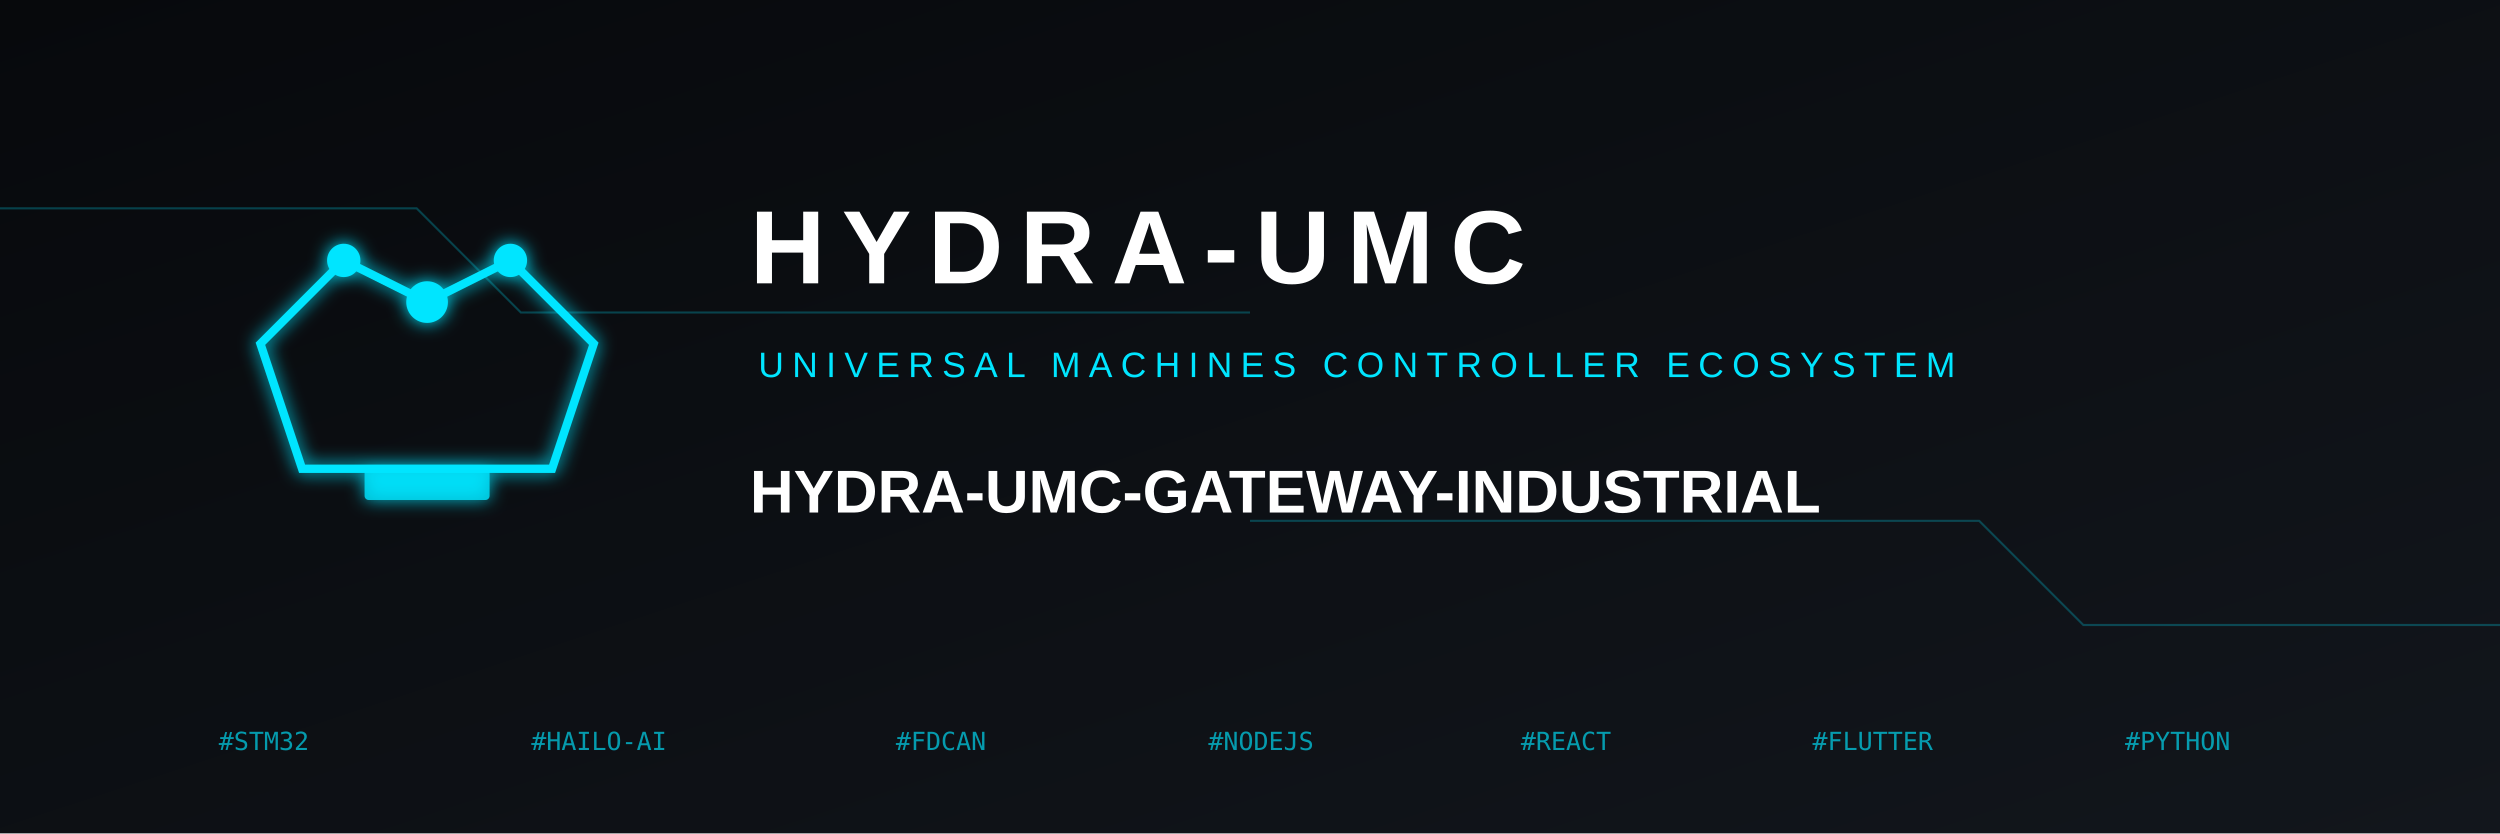
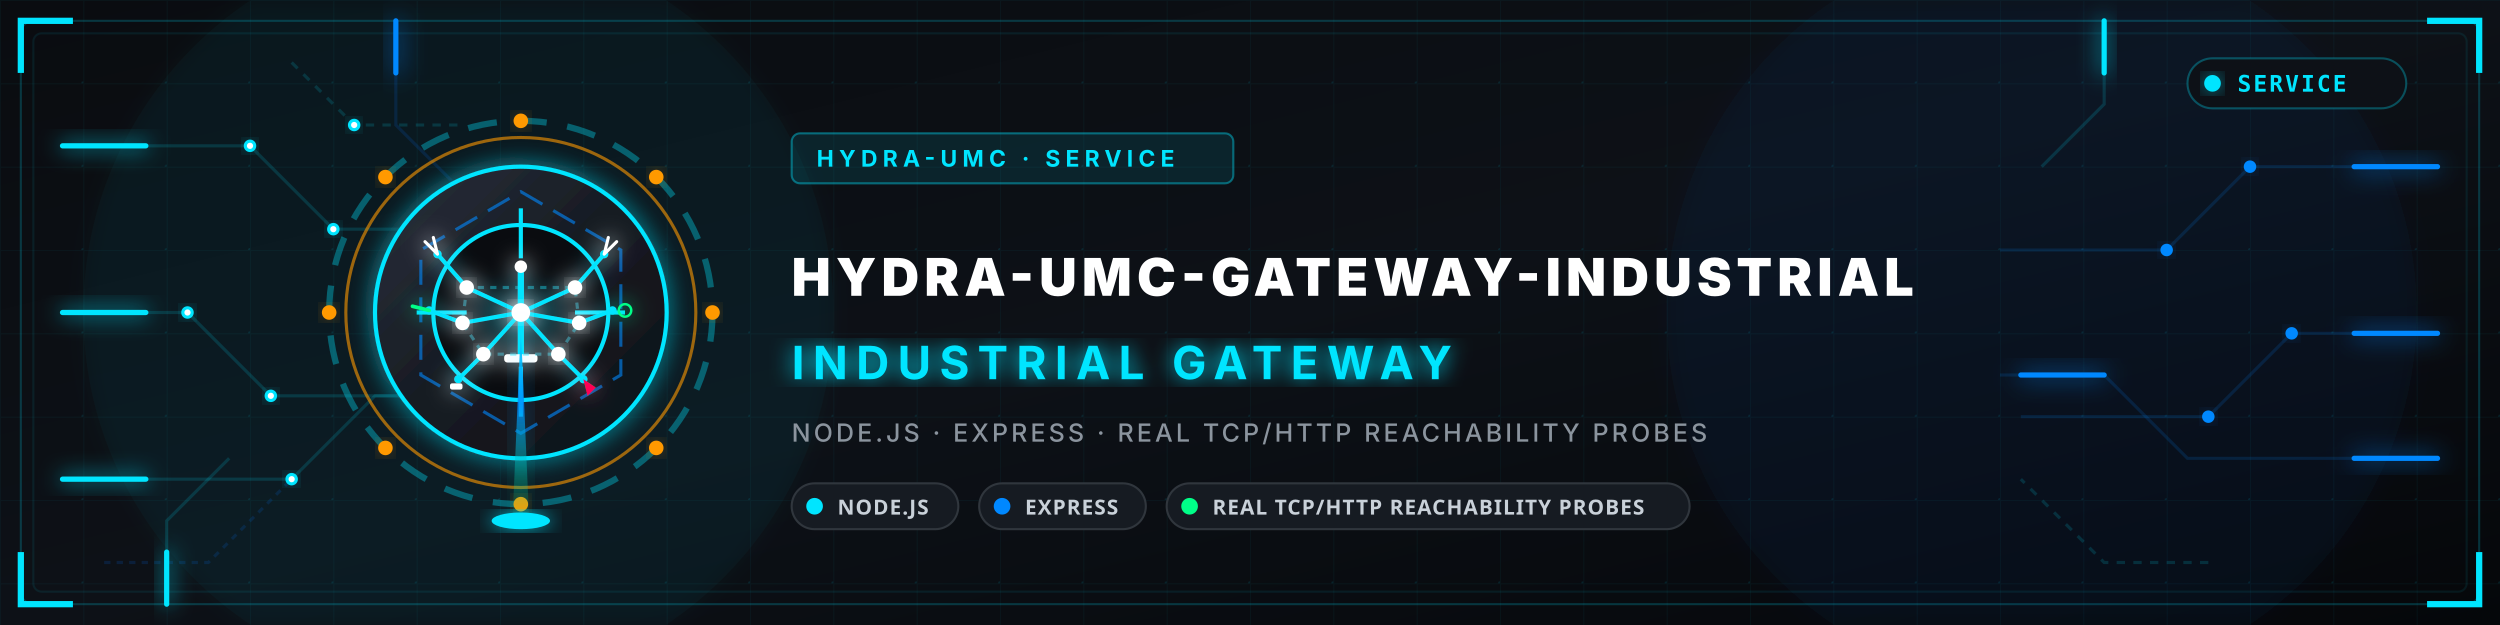
- <svg xmlns="http://www.w3.org/2000/svg" viewBox="0 0 1200 400" role="img" aria-labelledby="title desc">
+ <svg xmlns="http://www.w3.org/2000/svg" viewBox="0 0 1200 300" width="100%" height="100%">
  <defs>
-     <linearGradient id="bg" x1="0%" y1="0%" x2="100%" y2="100%">
-       <stop stop-color="#07090C" />
-       <stop offset="1" stop-color="#12161C" />
-     </linearGradient>
-     <filter id="g">
-       <feGaussianBlur stdDeviation="4" result="b" />
+     <linearGradient id="bgGlow" x1="0%" y1="0%" x2="100%" y2="100%">
+       <stop offset="0%" stop-color="#0A0C10" />
+       <stop offset="50%" stop-color="#0D1117" />
+       <stop offset="100%" stop-color="#05070A" />
+     </linearGradient>
+     <linearGradient id="cyanGlow" x1="0%" y1="0%" x2="100%" y2="0%">
+       <stop offset="0%" stop-color="#00E5FF" stop-opacity="0.8" />
+       <stop offset="100%" stop-color="#0088FF" stop-opacity="0.9" />
+     </linearGradient>
+     <linearGradient id="hydraCyanGlow" x1="0%" y1="0%" x2="100%" y2="100%">
+       <stop offset="0%" stop-color="#00F0FF" />
+       <stop offset="100%" stop-color="#0077FF" />
+     </linearGradient>
+     <linearGradient id="laserBeam" x1="0%" y1="0%" x2="0%" y2="100%">
+       <stop offset="0%" stop-color="#00E5FF" stop-opacity="1" />
+       <stop offset="40%" stop-color="#0088FF" stop-opacity="0.8" />
+       <stop offset="100%" stop-color="#00FF88" stop-opacity="0" />
+     </linearGradient>
+     <linearGradient id="metalGradient" x1="0%" y1="0%" x2="100%" y2="100%">
+       <stop offset="0%" stop-color="#2A303C" />
+       <stop offset="50%" stop-color="#161B22" />
+       <stop offset="100%" stop-color="#0D1117" />
+     </linearGradient>
+     <filter id="glowCyan" x="-20%" y="-20%" width="140%" height="140%">
+       <feGaussianBlur stdDeviation="5" result="blur" />
      <feMerge>
-         <feMergeNode in="b" />
+         <feMergeNode in="blur" />
        <feMergeNode in="SourceGraphic" />
      </feMerge>
    </filter>
+     <filter id="glowBlue" x="-20%" y="-20%" width="140%" height="140%">
+       <feGaussianBlur stdDeviation="6" result="blur" />
+       <feMerge>
+         <feMergeNode in="blur" />
+         <feMergeNode in="SourceGraphic" />
+       </feMerge>
+     </filter>
+     <filter id="glowBeam" x="-30%" y="-30%" width="160%" height="160%">
+       <feGaussianBlur stdDeviation="8" result="blur" />
+       <feMerge>
+         <feMergeNode in="blur" />
+         <feMergeNode in="SourceGraphic" />
+       </feMerge>
+     </filter>
+     <pattern id="cyberGrid" width="40" height="40" patternUnits="userSpaceOnUse">
+       <path d="M 40 0 L 0 0 0 40" fill="none" stroke="#00E5FF" stroke-opacity="0.04" stroke-width="1" />
+       <circle cx="40" cy="40" r="1" fill="#00E5FF" fill-opacity="0.1" />
+     </pattern>
+     <g id="pcbNode">
+       <circle cx="0" cy="0" r="3" fill="#00E5FF" filter="url(#glowCyan)" />
+       <circle cx="0" cy="0" r="1.5" fill="#FFFFFF" />
+     </g>
  </defs>
-   <rect width="1200" height="400" fill="url(#bg)" />
-   <g fill="none" stroke="#00E5FF" stroke-width="1" opacity=".25">
-     <path d="M0 100H200L250 150H600" />
-     <path d="M1200 300H1000L950 250H600" />
-   </g>
-   <g transform="translate(205 185)" filter="url(#g)">
-     <path d="M-60,40 -80,-20 -40,-60 0,-40 40,-60 80,-20 60,40Z" fill="none" stroke="#00E5FF" stroke-width="4" />
-     <circle cy="-40" r="10" fill="#00E5FF" />
-     <circle cx="-40" cy="-60" r="8" fill="#00E5FF" />
-     <circle cx="40" cy="-60" r="8" fill="#00E5FF" />
-     <rect x="-30" y="40" width="60" height="15" rx="2" fill="#00E5FF" opacity=".8" />
-   </g>
-   <text x="360" y="136" font-family="Arial,sans-serif" font-size="50" font-weight="bold" fill="#FFF" letter-spacing="8">HYDRA-UMC</text>
-   <text x="364" y="181" font-family="Arial,sans-serif" font-size="17" fill="#00E5FF" letter-spacing="4">UNIVERSAL MACHINES CONTROLLER ECOSYSTEM</text>
-   <text x="360" y="246" font-family="Arial,sans-serif" font-size="29" font-weight="bold" fill="#FFF">HYDRA-UMC-GATEWAY-INDUSTRIAL</text>
-   <g font-family="monospace" font-size="12" fill="#00E5FF" opacity=".65">
-     <text x="105" y="360">#STM32</text>
-     <text x="255" y="360">#HAILO-AI</text>
-     <text x="430" y="360">#FDCAN</text>
-     <text x="580" y="360">#NODEJS</text>
-     <text x="730" y="360">#REACT</text>
-     <text x="870" y="360">#FLUTTER</text>
-     <text x="1020" y="360">#PYTHON</text>
+   <rect width="1200" height="300" fill="url(#bgGlow)" />
+   <rect width="1200" height="300" fill="url(#cyberGrid)" />
+   <circle cx="220" cy="150" r="180" fill="#00E5FF" fill-opacity="0.03" filter="url(#glowCyan)">
+     <animate attributeName="fill-opacity" values="0.02;0.05;0.02" dur="6s" repeatCount="indefinite" />
+   </circle>
+   <circle cx="980" cy="150" r="180" fill="#0077FF" fill-opacity="0.03" filter="url(#glowBlue)">
+     <animate attributeName="fill-opacity" values="0.02;0.05;0.02" dur="6s" repeatCount="indefinite" />
+   </circle>
+   <rect x="10" y="10" width="1180" height="280" fill="none" stroke="#00E5FF" stroke-opacity="0.2" stroke-width="1" rx="6" />
+   <rect x="16" y="16" width="1168" height="268" fill="none" stroke="#00E5FF" stroke-opacity="0.08" stroke-width="1" rx="4" />
+   <path d="M 10 35 L 10 10 L 35 10" fill="none" stroke="#00E5FF" stroke-width="3">
+     <animate attributeName="stroke-opacity" values="0.6;1;0.6" dur="3s" repeatCount="indefinite" />
+   </path>
+   <path d="M 1190 35 L 1190 10 L 1165 10" fill="none" stroke="#00E5FF" stroke-width="3">
+     <animate attributeName="stroke-opacity" values="0.6;1;0.6" dur="3s" repeatCount="indefinite" />
+   </path>
+   <path d="M 10 265 L 10 290 L 35 290" fill="none" stroke="#00E5FF" stroke-width="3">
+     <animate attributeName="stroke-opacity" values="0.6;1;0.6" dur="3s" repeatCount="indefinite" />
+   </path>
+   <path d="M 1190 265 L 1190 290 L 1165 290" fill="none" stroke="#00E5FF" stroke-width="3">
+     <animate attributeName="stroke-opacity" values="0.6;1;0.6" dur="3s" repeatCount="indefinite" />
+   </path>
+   <g stroke="#00E5FF" stroke-opacity="0.15" stroke-width="1.5" fill="none">
+     <path d="M 30 70 L 120 70 L 160 110 L 240 110" />
+     <path d="M 30 150 L 90 150 L 130 190 L 220 190" />
+     <path d="M 30 230 L 140 230 L 180 190 L 210 190" />
+     <path d="M 80 290 L 80 250 L 110 220" />
+     <path d="M 190 10 L 190 60 L 220 90" stroke="#0077FF" stroke-opacity="0.15" />
+     <path d="M 140 30 L 170 60 L 220 60" stroke-dasharray="4,4" />
+     <path d="M 50 270 L 100 270 L 140 230" stroke="#0077FF" stroke-opacity="0.15" stroke-dasharray="3,3" />
+   </g>
+   <g fill="none" stroke-linecap="round" stroke-linejoin="round">
+     <path d="M 30 70 L 120 70 L 160 110 L 240 110" stroke="#00E5FF" stroke-width="2.5" stroke-dasharray="40, 240" filter="url(#glowCyan)">
+       <animate attributeName="stroke-dashoffset" values="280;0" dur="3s" repeatCount="indefinite" />
+     </path>
+     <path d="M 30 150 L 90 150 L 130 190 L 220 190" stroke="#00E5FF" stroke-width="2.5" stroke-dasharray="40, 220" filter="url(#glowCyan)">
+       <animate attributeName="stroke-dashoffset" values="260;0" dur="3.5s" repeatCount="indefinite" />
+     </path>
+     <path d="M 30 230 L 140 230 L 180 190 L 210 190" stroke="#00E5FF" stroke-width="2.5" stroke-dasharray="40, 230" filter="url(#glowCyan)">
+       <animate attributeName="stroke-dashoffset" values="270;0" dur="3.2s" repeatCount="indefinite" />
+     </path>
+     <path d="M 80 290 L 80 250 L 110 220" stroke="#00E5FF" stroke-width="2.5" stroke-dasharray="25, 100" filter="url(#glowCyan)">
+       <animate attributeName="stroke-dashoffset" values="125;0" dur="2.5s" repeatCount="indefinite" />
+     </path>
+     <path d="M 190 10 L 190 60 L 220 90" stroke="#0088FF" stroke-width="2.5" stroke-dasharray="25, 90" filter="url(#glowBlue)">
+       <animate attributeName="stroke-dashoffset" values="115;0" dur="2.8s" repeatCount="indefinite" />
+     </path>
+   </g>
+   <use href="#pcbNode" x="120" y="70" />
+   <use href="#pcbNode" x="160" y="110" />
+   <use href="#pcbNode" x="90" y="150" />
+   <use href="#pcbNode" x="130" y="190" />
+   <use href="#pcbNode" x="140" y="230" />
+   <use href="#pcbNode" x="170" y="60" />
+   <g stroke="#0088FF" stroke-opacity="0.15" stroke-width="1.5" fill="none">
+     <path d="M 1170 80 L 1080 80 L 1040 120 L 960 120" />
+     <path d="M 1170 160 L 1100 160 L 1060 200 L 970 200" />
+     <path d="M 1170 220 L 1050 220 L 1010 180 M 1010 180 L 960 180" />
+     <path d="M 1010 10 L 1010 50 L 980 80" stroke="#00E5FF" stroke-opacity="0.15" />
+     <path d="M 1060 270 L 1010 270 L 970 230" stroke="#00E5FF" stroke-opacity="0.15" stroke-dasharray="4,4" />
+   </g>
+   <g fill="none" stroke-linecap="round" stroke-linejoin="round">
+     <path d="M 1170 80 L 1080 80 L 1040 120 L 960 120" stroke="#0088FF" stroke-width="2.5" stroke-dasharray="40, 230" filter="url(#glowBlue)">
+       <animate attributeName="stroke-dashoffset" values="0;270" dur="3.5s" repeatCount="indefinite" />
+     </path>
+     <path d="M 1170 160 L 1100 160 L 1060 200 L 970 200" stroke="#0088FF" stroke-width="2.5" stroke-dasharray="40, 240" filter="url(#glowBlue)">
+       <animate attributeName="stroke-dashoffset" values="0;280" dur="3.8s" repeatCount="indefinite" />
+     </path>
+     <path d="M 1170 220 L 1050 220 L 1010 180 M 1010 180 L 960 180" stroke="#0088FF" stroke-width="2.5" stroke-dasharray="40, 250" filter="url(#glowBlue)">
+       <animate attributeName="stroke-dashoffset" values="0;290" dur="4s" repeatCount="indefinite" />
+     </path>
+     <path d="M 1010 10 L 1010 50 L 980 80" stroke="#00E5FF" stroke-width="2.5" stroke-dasharray="25, 95" filter="url(#glowCyan)">
+       <animate attributeName="stroke-dashoffset" values="0;120" dur="2.6s" repeatCount="indefinite" />
+     </path>
+   </g>
+   <circle cx="1080" cy="80" r="3" fill="#0088FF" filter="url(#glowBlue)" />
+   <circle cx="1040" cy="120" r="3" fill="#0088FF" filter="url(#glowBlue)" />
+   <circle cx="1100" cy="160" r="3" fill="#0088FF" filter="url(#glowBlue)" />
+   <circle cx="1060" cy="200" r="3" fill="#0088FF" filter="url(#glowBlue)" />
+   <g transform="translate(250, 150)">
+     <g>
+       <circle cx="0" cy="0" r="92" fill="none" stroke="#00E5FF" stroke-opacity="0.35" stroke-width="3" stroke-dasharray="14,10" />
+       <circle cx="0" cy="0" r="84" fill="none" stroke="#FF9900" stroke-opacity="0.6" stroke-width="1.5" />
+       <circle cx="92" cy="0" r="3.5" fill="#FF9900" filter="url(#glowBlue)" />
+       <circle cx="65" cy="65" r="3.5" fill="#FF9900" filter="url(#glowBlue)" />
+       <circle cx="0" cy="92" r="3.5" fill="#FF9900" filter="url(#glowBlue)" />
+       <circle cx="-65" cy="65" r="3.5" fill="#FF9900" filter="url(#glowBlue)" />
+       <circle cx="-92" cy="0" r="3.5" fill="#FF9900" filter="url(#glowBlue)" />
+       <circle cx="-65" cy="-65" r="3.5" fill="#FF9900" filter="url(#glowBlue)" />
+       <circle cx="0" cy="-92" r="3.5" fill="#FF9900" filter="url(#glowBlue)" />
+       <circle cx="65" cy="-65" r="3.5" fill="#FF9900" filter="url(#glowBlue)" />
+       <animateTransform attributeName="transform" type="rotate" from="0 0 0" to="360 0 0" dur="25s" repeatCount="indefinite" />
+     </g>
+     <circle cx="0" cy="0" r="70" fill="url(#metalGradient)" stroke="#00E5FF" stroke-width="2" filter="url(#glowCyan)" />
+     <g>
+       <polygon points="0,-58 48,-30 48,30 0,58 -48,30 -48,-30" fill="none" stroke="#0088FF" stroke-width="1.5" stroke-dasharray="12,6" opacity="0.6" />
+       <animateTransform attributeName="transform" type="rotate" from="360 0 0" to="0 0 0" dur="18s" repeatCount="indefinite" />
+     </g>
+     <circle cx="0" cy="0" r="42" fill="#0A0C10" stroke="#00E5FF" stroke-width="2" />
+     <line x1="-50" y1="0" x2="-26" y2="0" stroke="#00E5FF" stroke-width="2" />
+     <line x1="26" y1="0" x2="50" y2="0" stroke="#00E5FF" stroke-width="2" />
+     <line x1="0" y1="-50" x2="0" y2="-26" stroke="#00E5FF" stroke-width="2" />
+     <line x1="0" y1="26" x2="0" y2="50" stroke="#00E5FF" stroke-width="2" />
+     <g id="hydra8ArmSystem" filter="url(#glowCyan)">
+       <line x1="0" y1="0" x2="0" y2="22" stroke="#00E5FF" stroke-width="3" stroke-linecap="round" />
+       <rect x="-8" y="20" width="16" height="4" rx="1.5" fill="#FFFFFF" />
+       <line x1="0" y1="0" x2="0" y2="-22" stroke="#00E5FF" stroke-width="3" stroke-linecap="round" />
+       <circle cx="0" cy="-22" r="3" fill="#FFFFFF" />
+       <path d="M -26 -12 L -28 5 L -18 20 L 18 20 L 28 5 L 26 -12 Z" fill="none" stroke="#00E5FF" stroke-width="1.5" stroke-dasharray="3,3" opacity="0.4" />
+       <path d="M 0 0 L -26 -12 M 0 0 L -28 5 M 0 0 L -18 20 M 0 0 L 18 20 M 0 0 L 28 5 M 0 0 L 26 -12" stroke="#00E5FF" stroke-width="2" stroke-linecap="round" />
+       <g transform="translate(-26, -12)">
+         <g>
+           <animateTransform attributeName="transform" type="rotate" values="-25;15;-25" dur="3.4s" repeatCount="indefinite" />
+           <line x1="0" y1="0" x2="-14" y2="-16" stroke="#00E5FF" stroke-width="2" stroke-linecap="round" />
+           <circle cx="-14" cy="-16" r="2" fill="#00E5FF" />
+           <g transform="translate(-14, -16)">
+             <animateTransform attributeName="transform" type="rotate" values="30;-20;30" dur="3.4s" repeatCount="indefinite" />
+             <path d="M 0 0 L -6 -6 M 0 0 L -2 -8" stroke="#FFFFFF" stroke-width="1.5" stroke-linecap="round" />
+           </g>
+         </g>
+       </g>
+       <g transform="translate(-28, 5)">
+         <g>
+           <animateTransform attributeName="transform" type="rotate" values="-18;22;-18" dur="4.0s" repeatCount="indefinite" />
+           <line x1="0" y1="0" x2="-16" y2="-6" stroke="#00E5FF" stroke-width="2" stroke-linecap="round" />
+           <circle cx="-16" cy="-6" r="2" fill="#00E5FF" />
+           <g transform="translate(-16, -6)">
+             <animateTransform attributeName="transform" type="rotate" values="-25;25;-25" dur="4.0s" repeatCount="indefinite" />
+             <line x1="0" y1="0" x2="-8" y2="-2" stroke="#00FF88" stroke-width="1.8" stroke-linecap="round" />
+           </g>
+         </g>
+       </g>
+       <g transform="translate(-18, 20)">
+         <g>
+           <animateTransform attributeName="transform" type="rotate" values="-15;20;-15" dur="4.5s" repeatCount="indefinite" />
+           <line x1="0" y1="0" x2="-12" y2="12" stroke="#00E5FF" stroke-width="2" stroke-linecap="round" />
+           <circle cx="-12" cy="12" r="2" fill="#00E5FF" />
+           <g transform="translate(-12, 12)">
+             <animateTransform attributeName="transform" type="rotate" values="20;-15;20" dur="4.5s" repeatCount="indefinite" />
+             <rect x="-4" y="2" width="6" height="3" rx="1" fill="#FFFFFF" />
+           </g>
+         </g>
+       </g>
+       <g transform="translate(18, 20)">
+         <g>
+           <animateTransform attributeName="transform" type="rotate" values="15;-20;15" dur="4.2s" repeatCount="indefinite" />
+           <line x1="0" y1="0" x2="12" y2="12" stroke="#00E5FF" stroke-width="2" stroke-linecap="round" />
+           <circle cx="12" cy="12" r="2" fill="#00E5FF" />
+           <g transform="translate(12, 12)">
+             <animateTransform attributeName="transform" type="rotate" values="-20;15;-20" dur="4.2s" repeatCount="indefinite" />
+             <polygon points="0,0 6,4 2,8" fill="#FF0055" />
+           </g>
+         </g>
+       </g>
+       <g transform="translate(28, 5)">
+         <g>
+           <animateTransform attributeName="transform" type="rotate" values="22;-18;22" dur="3.8s" repeatCount="indefinite" />
+           <line x1="0" y1="0" x2="16" y2="-6" stroke="#00E5FF" stroke-width="2" stroke-linecap="round" />
+           <circle cx="16" cy="-6" r="2" fill="#00E5FF" />
+           <g transform="translate(16, -6)">
+             <animateTransform attributeName="transform" type="rotate" values="20;-20;20" dur="3.8s" repeatCount="indefinite" />
+             <circle cx="6" cy="0" r="3" fill="none" stroke="#00FF88" stroke-width="1.2" />
+           </g>
+         </g>
+       </g>
+       <g transform="translate(26, -12)">
+         <g>
+           <animateTransform attributeName="transform" type="rotate" values="25;-15;25" dur="3.2s" repeatCount="indefinite" />
+           <line x1="0" y1="0" x2="14" y2="-16" stroke="#00E5FF" stroke-width="2" stroke-linecap="round" />
+           <circle cx="14" cy="-16" r="2" fill="#00E5FF" />
+           <g transform="translate(14, -16)">
+             <animateTransform attributeName="transform" type="rotate" values="-30;20;-30" dur="3.2s" repeatCount="indefinite" />
+             <path d="M 0 0 L 6 -6 M 0 0 L 2 -8" stroke="#FFFFFF" stroke-width="1.5" stroke-linecap="round" />
+           </g>
+         </g>
+       </g>
+       <circle cx="0" cy="0" r="4.5" fill="#FFFFFF" filter="url(#glowCyan)" />
+       <circle cx="-26" cy="-12" r="3.5" fill="#FFFFFF" filter="url(#glowCyan)" />
+       <circle cx="-28" cy="5" r="3.5" fill="#FFFFFF" filter="url(#glowCyan)" />
+       <circle cx="-18" cy="20" r="3.5" fill="#FFFFFF" filter="url(#glowCyan)" />
+       <circle cx="18" cy="20" r="3.5" fill="#FFFFFF" filter="url(#glowCyan)" />
+       <circle cx="28" cy="5" r="3.5" fill="#FFFFFF" filter="url(#glowCyan)" />
+       <circle cx="26" cy="-12" r="3.5" fill="#FFFFFF" filter="url(#glowCyan)" />
+     </g>
+   </g>
+   <path d="M 250 157 L 246 250 L 254 250 Z" fill="url(#laserBeam)" filter="url(#glowBeam)">
+     <animate attributeName="opacity" values="0.3;1;0.3" dur="1.2s" repeatCount="indefinite" />
+   </path>
+   <ellipse cx="250" cy="250" rx="14" ry="4" fill="#00E5FF" filter="url(#glowCyan)">
+     <animate attributeName="rx" values="10;18;10" dur="1.2s" repeatCount="indefinite" />
+     <animate attributeName="opacity" values="0.4;1;0.4" dur="1.2s" repeatCount="indefinite" />
+   </ellipse>
+   <g transform="translate(380, 0)">
+     <g transform="translate(0, 82)">
+       <rect x="0" y="-18" width="212" height="24" rx="4" fill="#00E5FF" fill-opacity="0.1" stroke="#00E5FF" stroke-opacity="0.4" stroke-width="1">
+         <animate attributeName="stroke-opacity" values="0.3;0.8;0.3" dur="4s" repeatCount="indefinite" />
+       </rect>
+       <text x="12" y="-2" font-family="'Inter', 'Segoe UI', 'Roboto', sans-serif" font-weight="700" font-size="11" fill="#00E5FF" letter-spacing="2.5">HYDRA-UMC · SERVICE</text>
+     </g>
+     <text x="0" y="142" font-family="'Inter', 'Segoe UI', 'Roboto', sans-serif" font-weight="900" font-size="25" fill="#FFFFFF" letter-spacing="2.5">HYDRA-UMC-GATEWAY-INDUSTRIAL</text>
+     <text x="0" y="182" font-family="'Inter', 'Segoe UI', 'Roboto', sans-serif" font-weight="700" font-size="22" fill="#00E5FF" letter-spacing="4" filter="url(#glowCyan)">INDUSTRIAL GATEWAY</text>
+     <text x="0" y="212" font-family="'Inter', 'Segoe UI', 'Roboto', sans-serif" font-weight="500" font-size="12" fill="#8B949E" letter-spacing="1.5">NODE.JS · EXPRESS · REAL TCP/HTTP REACHABILITY PROBES</text>
+     <g transform="translate(0, 232)">
+       <rect x="0" y="0" width="80" height="22" rx="11" fill="#161B22" stroke="#30363D" stroke-width="1" />
+       <circle cx="11" cy="11" r="4" fill="#00E5FF">
+         <animate attributeName="opacity" values="0.5;1;0.5" dur="2.0s" repeatCount="indefinite" />
+       </circle>
+       <text x="22" y="15" font-family="sans-serif" font-weight="600" font-size="10" fill="#C9D1D9" letter-spacing="0.5">NODE.JS</text>
+       <rect x="90" y="0" width="80" height="22" rx="11" fill="#161B22" stroke="#30363D" stroke-width="1" />
+       <circle cx="101" cy="11" r="4" fill="#0088FF">
+         <animate attributeName="opacity" values="0.5;1;0.5" dur="2.2s" repeatCount="indefinite" />
+       </circle>
+       <text x="112" y="15" font-family="sans-serif" font-weight="600" font-size="10" fill="#C9D1D9" letter-spacing="0.5">EXPRESS</text>
+       <rect x="180" y="0" width="251" height="22" rx="11" fill="#161B22" stroke="#30363D" stroke-width="1" />
+       <circle cx="191" cy="11" r="4" fill="#00FF88">
+         <animate attributeName="opacity" values="0.5;1;0.5" dur="2.4s" repeatCount="indefinite" />
+       </circle>
+       <text x="202" y="15" font-family="sans-serif" font-weight="600" font-size="10" fill="#C9D1D9" letter-spacing="0.5">REAL TCP/HTTP REACHABILITY PROBES</text>
+     </g>
+   </g>
+   <g transform="translate(1060, 42)">
+     <rect x="-10" y="-14" width="105" height="24" rx="12" fill="#0D1117" stroke="#00E5FF" stroke-opacity="0.3" stroke-width="1" />
+     <circle cx="2" cy="-2" r="4" fill="#00E5FF" filter="url(#glowCyan)">
+       <animate attributeName="opacity" values="0.3;1;0.3" dur="1.5s" repeatCount="indefinite" />
+     </circle>
+     <text x="14" y="2" font-family="monospace" font-weight="700" font-size="11" fill="#00E5FF" letter-spacing="1">SERVICE</text>
  </g>
</svg>
